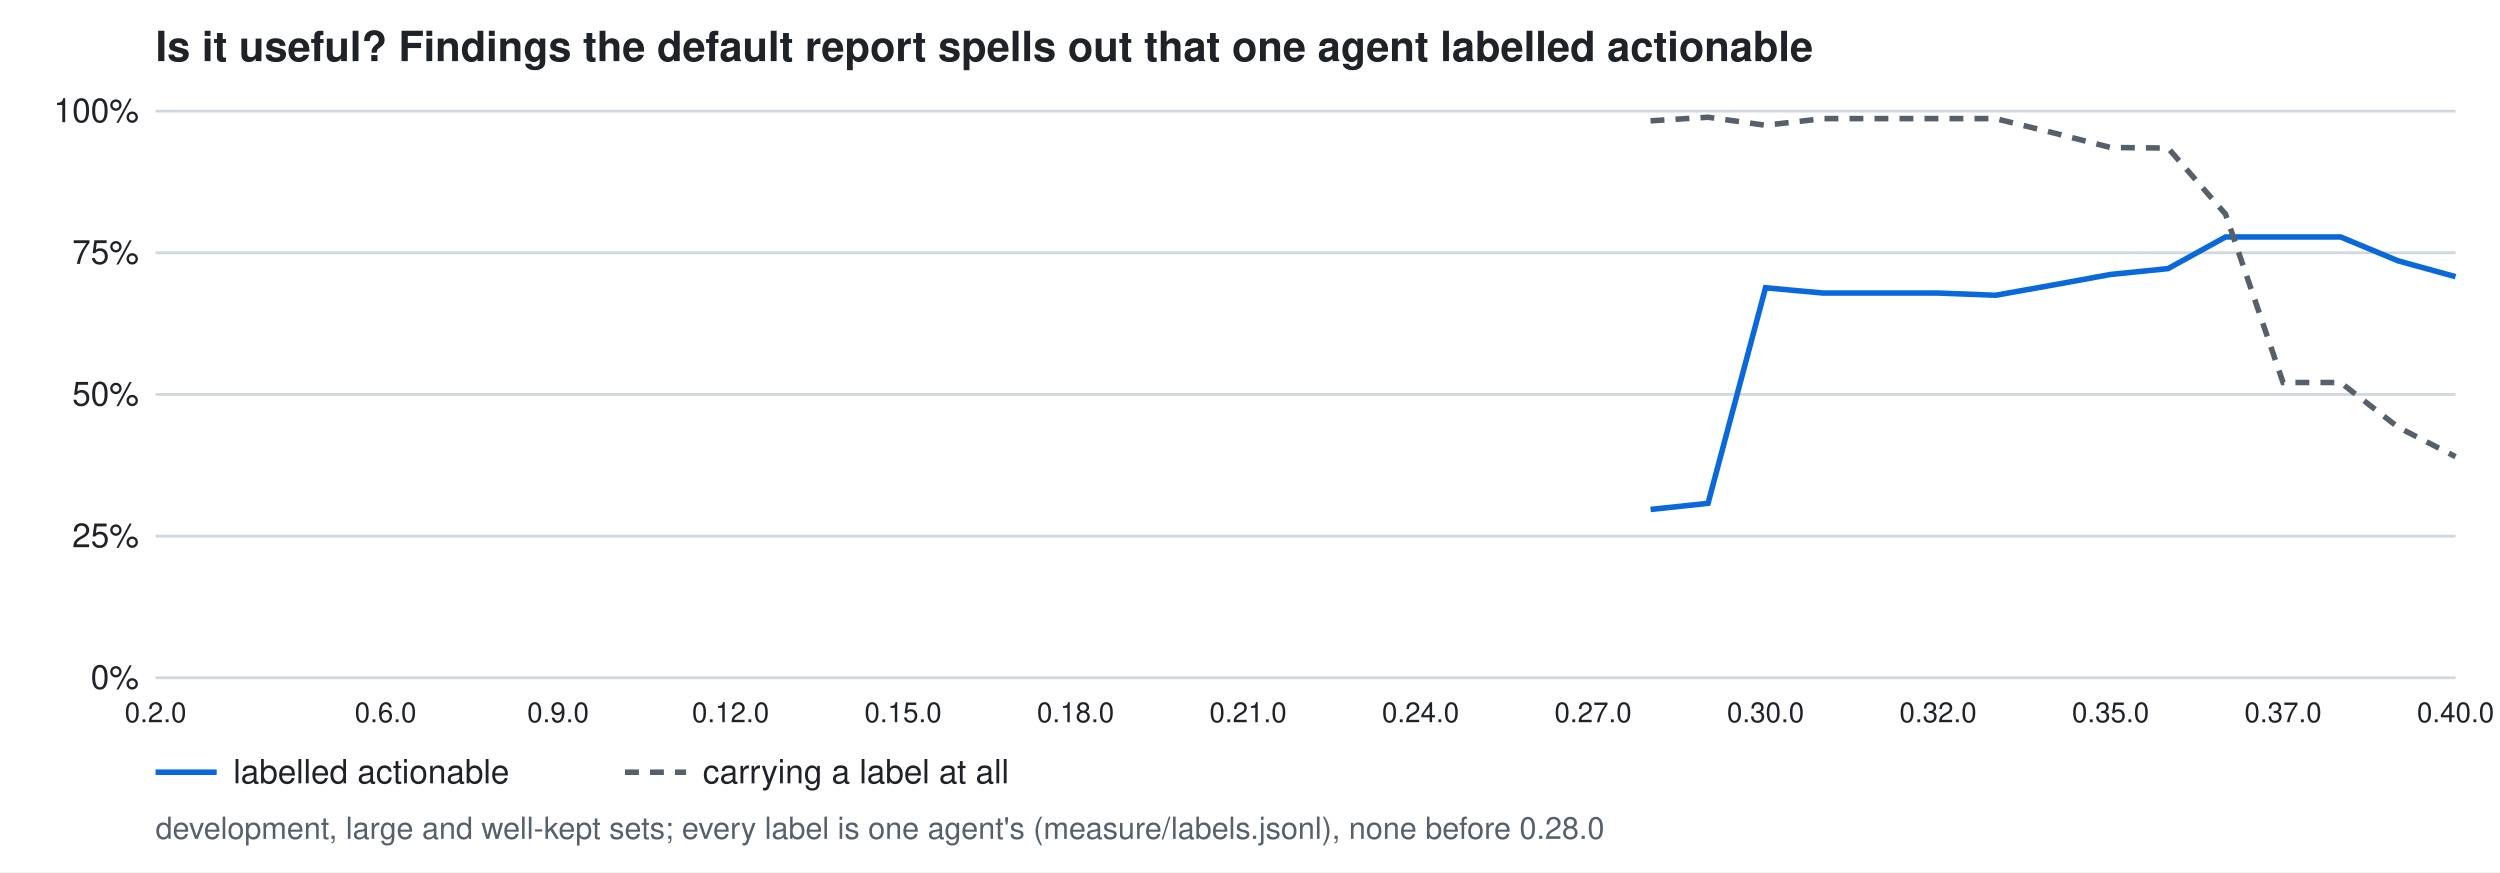
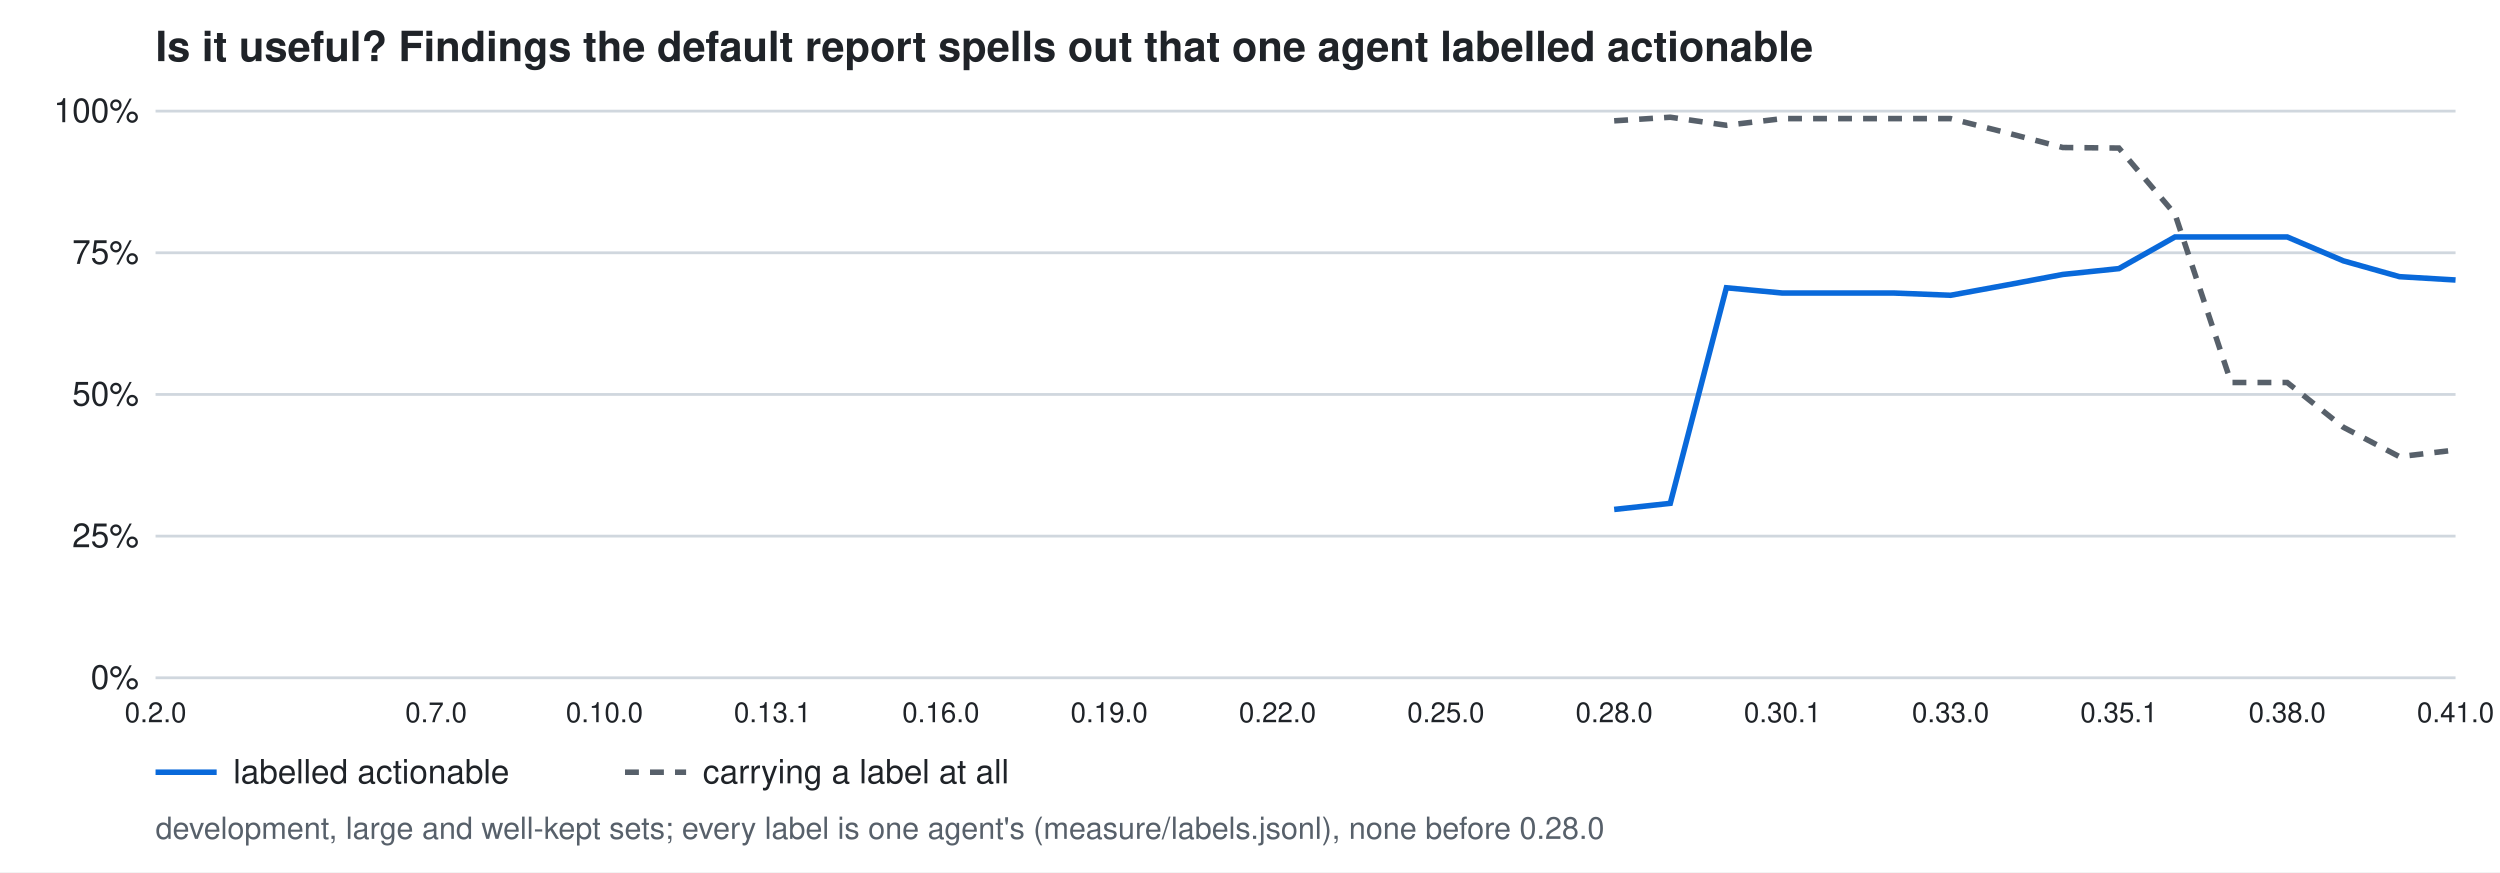
<svg xmlns="http://www.w3.org/2000/svg" width="900" height="314" viewBox="0 0 900 314" font-family="-apple-system,Segoe UI,Helvetica,Arial,sans-serif" font-size="12">
  <rect width="900" height="314" fill="#ffffff" />
  <text x="56" y="22" font-size="15" font-weight="600" fill="#1f2328">Is it useful? Findings the default report spells out that one agent labelled actionable</text>
  <line x1="56" y1="244.0" x2="884" y2="244.0" stroke="#d0d7de" stroke-width="1" />
  <text x="50" y="248.0" text-anchor="end" fill="#1f2328">0%</text>
  <line x1="56" y1="193.0" x2="884" y2="193.0" stroke="#d0d7de" stroke-width="1" />
  <text x="50" y="197.0" text-anchor="end" fill="#1f2328">25%</text>
  <line x1="56" y1="142.0" x2="884" y2="142.0" stroke="#d0d7de" stroke-width="1" />
  <text x="50" y="146.0" text-anchor="end" fill="#1f2328">50%</text>
  <line x1="56" y1="91.0" x2="884" y2="91.0" stroke="#d0d7de" stroke-width="1" />
  <text x="50" y="95.0" text-anchor="end" fill="#1f2328">75%</text>
  <line x1="56" y1="40.0" x2="884" y2="40.0" stroke="#d0d7de" stroke-width="1" />
  <text x="50" y="44.0" text-anchor="end" fill="#1f2328">100%</text>
  <text x="56.0" y="260" text-anchor="middle" fill="#1f2328" font-size="10">0.2.0</text>
-   <text x="138.8" y="260" text-anchor="middle" fill="#1f2328" font-size="10">0.6.0</text>
-   <text x="200.9" y="260" text-anchor="middle" fill="#1f2328" font-size="10">0.9.0</text>
-   <text x="263.0" y="260" text-anchor="middle" fill="#1f2328" font-size="10">0.12.0</text>
-   <text x="325.1" y="260" text-anchor="middle" fill="#1f2328" font-size="10">0.15.0</text>
-   <text x="387.2" y="260" text-anchor="middle" fill="#1f2328" font-size="10">0.18.0</text>
-   <text x="449.3" y="260" text-anchor="middle" fill="#1f2328" font-size="10">0.21.0</text>
-   <text x="511.4" y="260" text-anchor="middle" fill="#1f2328" font-size="10">0.24.0</text>
-   <text x="573.5" y="260" text-anchor="middle" fill="#1f2328" font-size="10">0.27.0</text>
-   <text x="635.6" y="260" text-anchor="middle" fill="#1f2328" font-size="10">0.30.0</text>
-   <text x="697.7" y="260" text-anchor="middle" fill="#1f2328" font-size="10">0.32.0</text>
-   <text x="759.8" y="260" text-anchor="middle" fill="#1f2328" font-size="10">0.35.0</text>
-   <text x="821.9" y="260" text-anchor="middle" fill="#1f2328" font-size="10">0.37.0</text>
-   <text x="884.0" y="260" text-anchor="middle" fill="#1f2328" font-size="10">0.40.0</text>
-   <polyline points="594.2,183.4 614.9,181.2 635.6,103.6 656.3,105.5 677.0,105.5 697.7,105.5 718.4,106.3 739.1,102.6 759.8,98.8 780.5,96.7 801.2,85.3 821.9,85.3 842.6,85.3 863.3,93.9 884.0,99.6" fill="none" stroke="#0969da" stroke-width="2" />
-   <polyline points="594.2,43.5 614.9,42.2 635.6,45.1 656.3,42.7 677.0,42.7 697.7,42.7 718.4,42.7 739.1,47.8 759.8,53.1 780.5,53.3 801.2,77.1 821.9,137.7 842.6,137.7 863.3,153.8 884.0,164.4" fill="none" stroke="#57606a" stroke-width="2" stroke-dasharray="5 4" />
+   <text x="157.0" y="260" text-anchor="middle" fill="#1f2328" font-size="10">0.7.0</text>
+   <text x="217.6" y="260" text-anchor="middle" fill="#1f2328" font-size="10">0.10.0</text>
+   <text x="278.1" y="260" text-anchor="middle" fill="#1f2328" font-size="10">0.13.1</text>
+   <text x="338.7" y="260" text-anchor="middle" fill="#1f2328" font-size="10">0.16.0</text>
+   <text x="399.3" y="260" text-anchor="middle" fill="#1f2328" font-size="10">0.19.0</text>
+   <text x="459.9" y="260" text-anchor="middle" fill="#1f2328" font-size="10">0.22.0</text>
+   <text x="520.5" y="260" text-anchor="middle" fill="#1f2328" font-size="10">0.25.0</text>
+   <text x="581.1" y="260" text-anchor="middle" fill="#1f2328" font-size="10">0.28.0</text>
+   <text x="641.7" y="260" text-anchor="middle" fill="#1f2328" font-size="10">0.30.1</text>
+   <text x="702.2" y="260" text-anchor="middle" fill="#1f2328" font-size="10">0.33.0</text>
+   <text x="762.8" y="260" text-anchor="middle" fill="#1f2328" font-size="10">0.35.1</text>
+   <text x="823.4" y="260" text-anchor="middle" fill="#1f2328" font-size="10">0.38.0</text>
+   <text x="884.0" y="260" text-anchor="middle" fill="#1f2328" font-size="10">0.41.0</text>
+   <polyline points="581.1,183.4 601.3,181.2 621.5,103.6 641.7,105.5 661.9,105.5 682.0,105.5 702.2,106.3 722.4,102.6 742.6,98.8 762.8,96.7 783.0,85.3 803.2,85.3 823.4,85.3 843.6,93.9 863.8,99.6 884.0,100.8" fill="none" stroke="#0969da" stroke-width="2" />
+   <polyline points="581.1,43.5 601.3,42.2 621.5,45.1 641.7,42.7 661.9,42.7 682.0,42.7 702.2,42.7 722.4,47.8 742.6,53.1 762.8,53.3 783.0,77.1 803.2,137.7 823.4,137.7 843.6,153.8 863.8,164.4 884.0,162.0" fill="none" stroke="#57606a" stroke-width="2" stroke-dasharray="5 4" />
  <line x1="56" y1="278" x2="78" y2="278" stroke="#0969da" stroke-width="2" />
  <text x="84" y="282" fill="#1f2328">labelled actionable</text>
  <line x1="225" y1="278" x2="247" y2="278" stroke="#57606a" stroke-width="2" stroke-dasharray="5 4" />
  <text x="253" y="282" fill="#1f2328">carrying a label at all</text>
  <text x="56" y="302" fill="#57606a" font-size="11">development, large and well-kept sets; every label is one agent's (measure/labels.jsonl), none before 0.28.0</text>
</svg>
